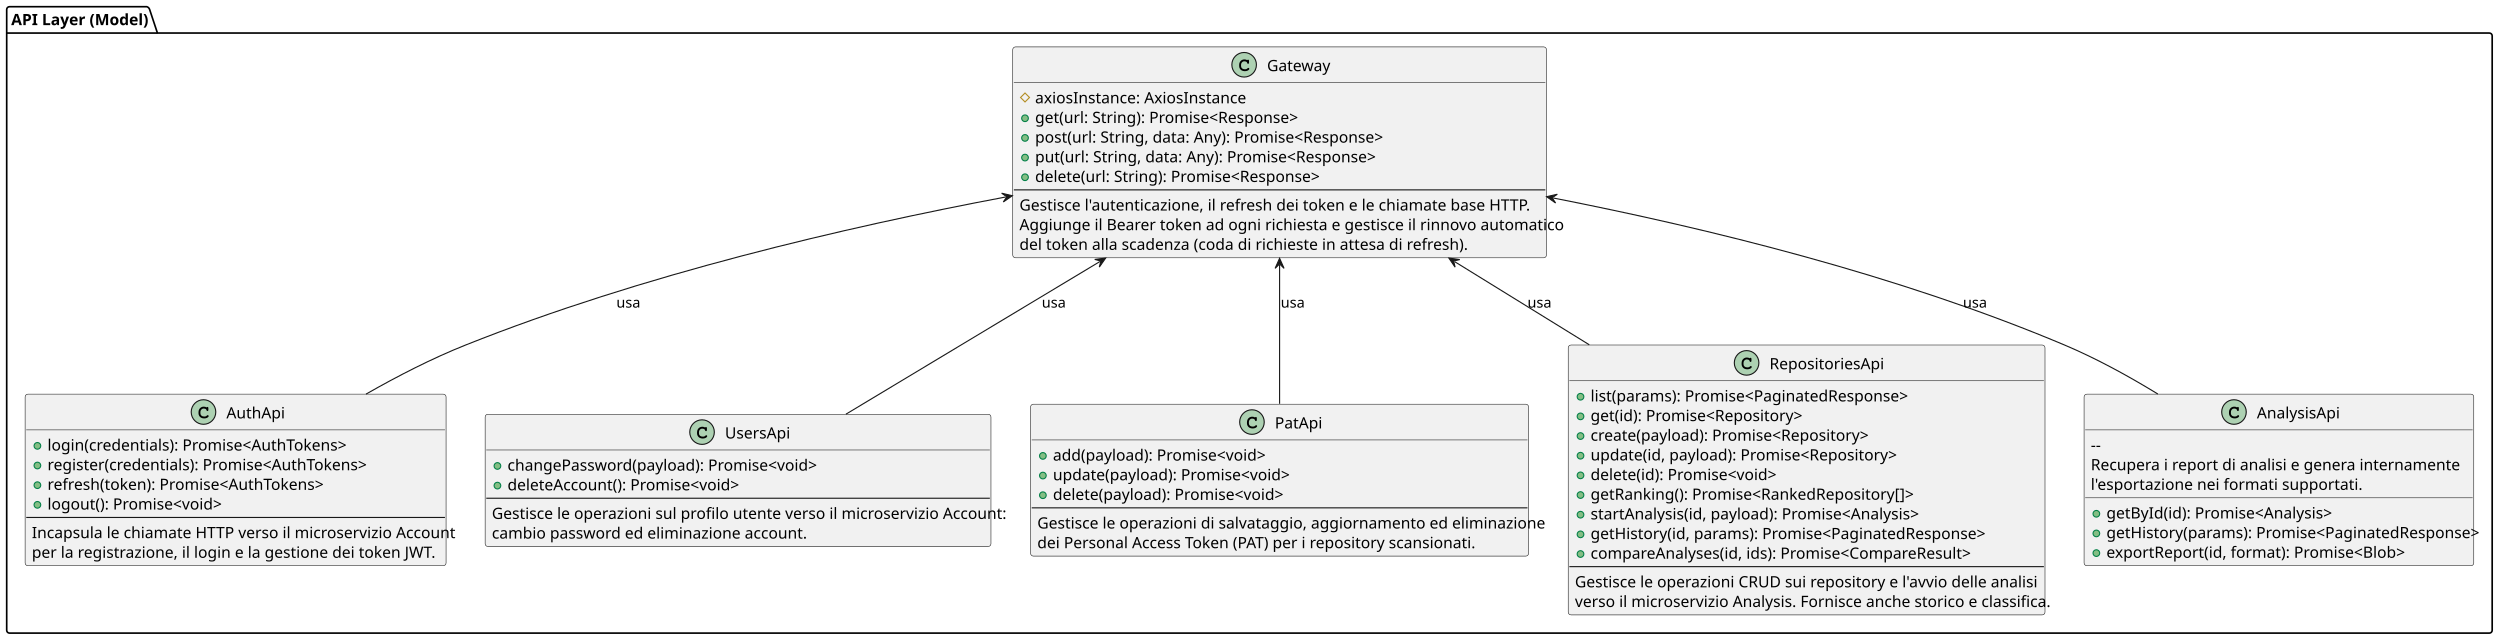
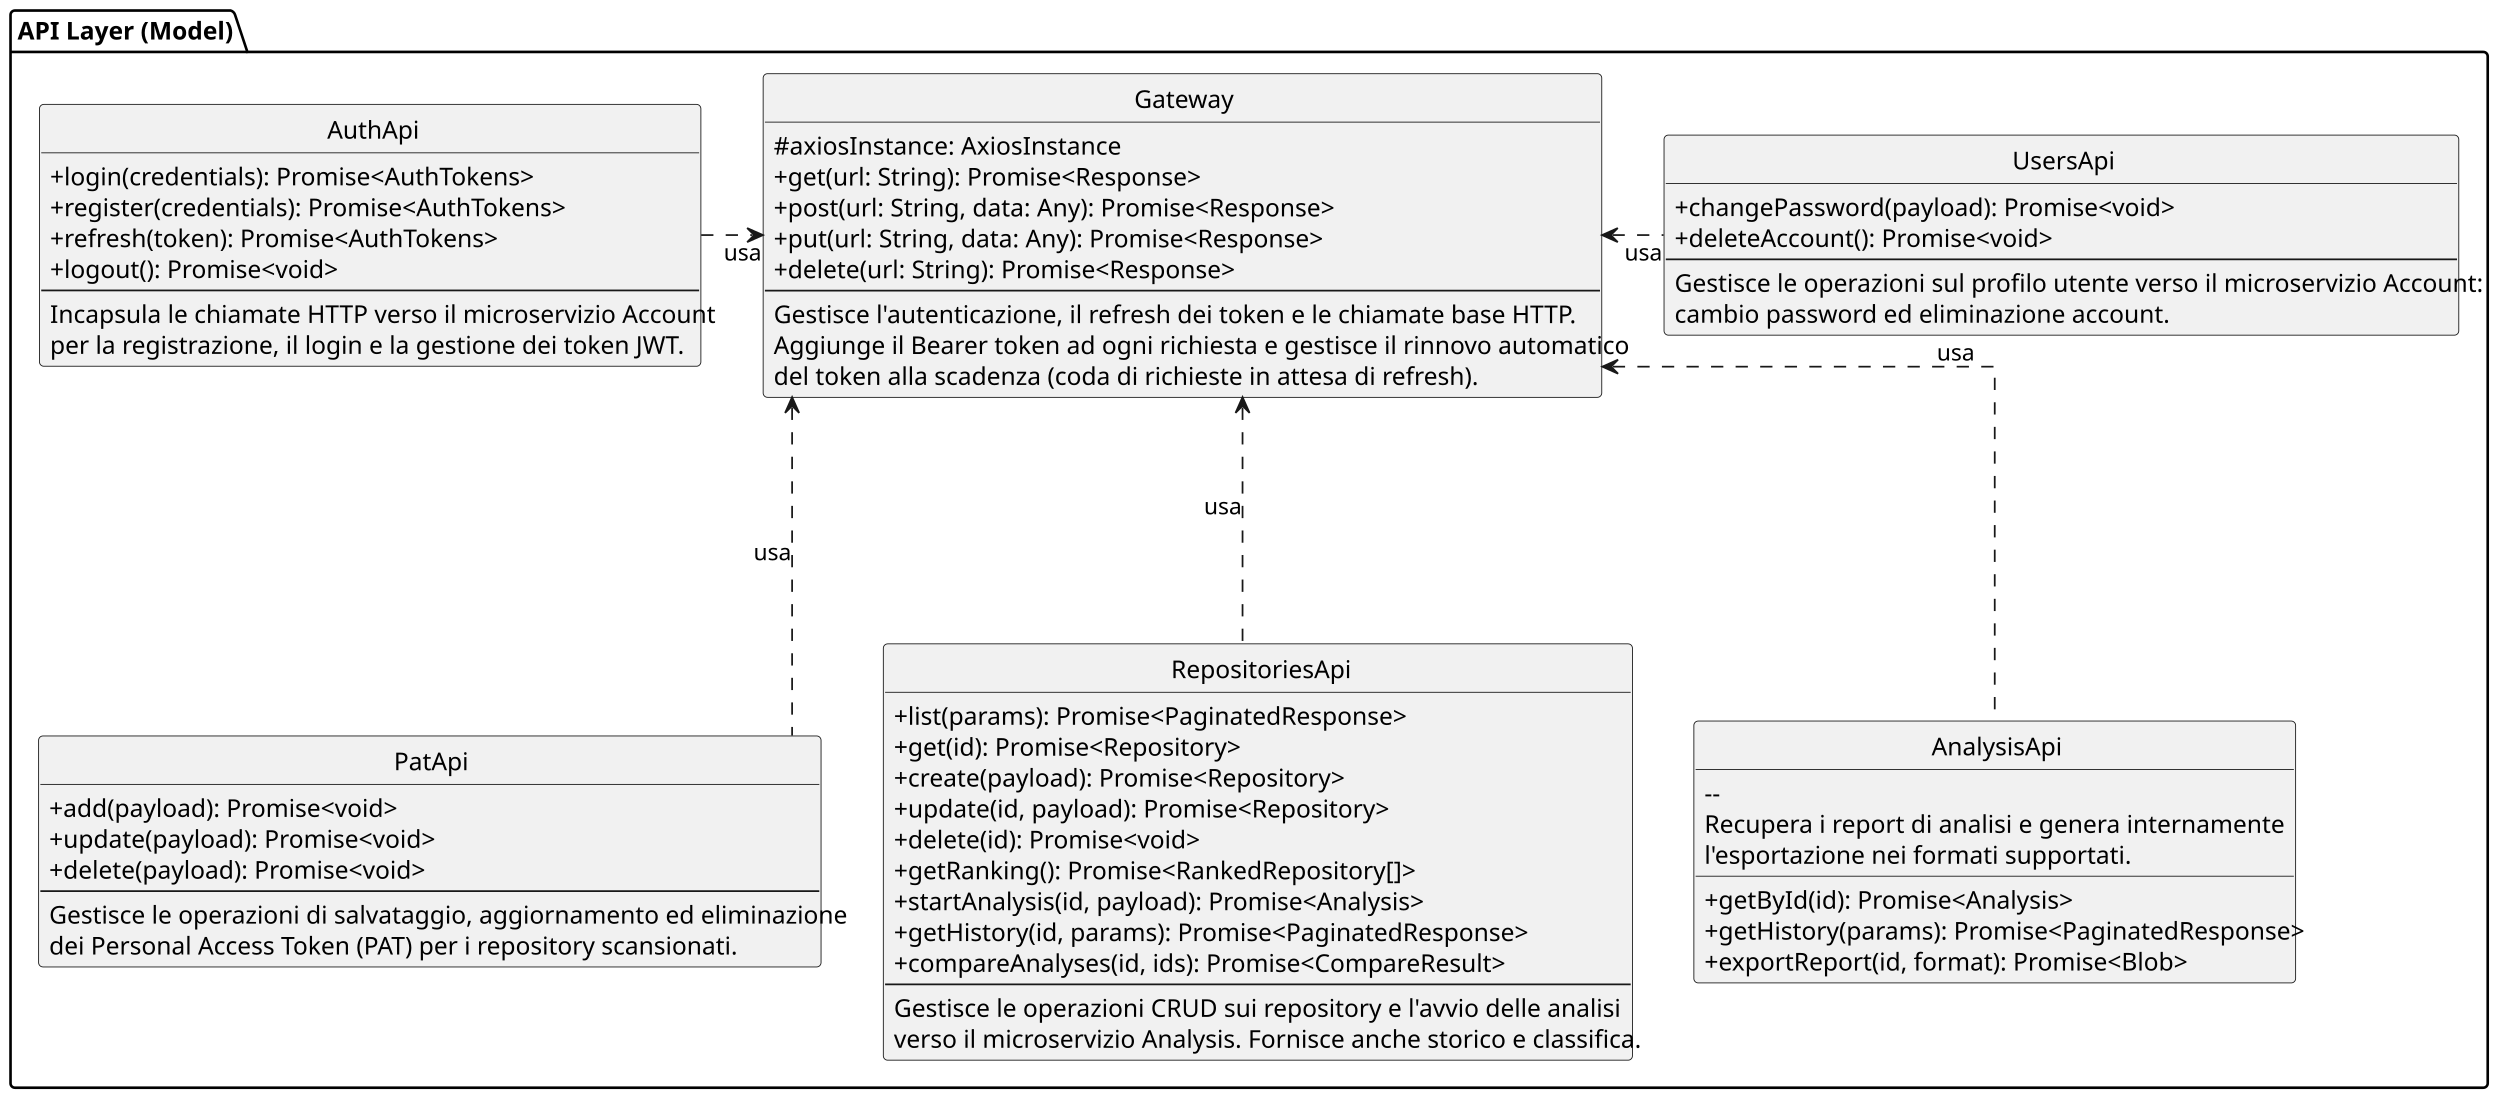
- <svg xmlns="http://www.w3.org/2000/svg" contentStyleType="text/css" height="574px" preserveAspectRatio="none" style="width:2239px;height:574px;background:#FFFFFF;" version="1.1" viewBox="0 0 2239 574" width="2239px" zoomAndPan="magnify">
+ <svg xmlns="http://www.w3.org/2000/svg" contentStyleType="text/css" height="627px" preserveAspectRatio="none" style="width:1425px;height:627px;background:#FFFFFF;" version="1.1" viewBox="0 0 1425 627" width="1425px" zoomAndPan="magnify">
  <defs />
  <g>
    <g id="cluster_API Layer (Model)">
-       <path d="M8.5,6 L131.5,6 A3.75,3.75 0 0 1 134,8.5 L141,29.609 L2229.5,29.609 A2.5,2.5 0 0 1 2232,32.109 L2232,564.5 A2.5,2.5 0 0 1 2229.5,567 L8.5,567 A2.5,2.5 0 0 1 6,564.5 L6,8.5 A2.5,2.5 0 0 1 8.5,6 " fill="none" style="stroke:#000000;stroke-width:1.5;" />
+       <path d="M8.5,6 L131.5,6 A3.75,3.75 0 0 1 134,8.5 L141,29.609 L1415.5,29.609 A2.5,2.5 0 0 1 1418,32.109 L1418,617.5 A2.5,2.5 0 0 1 1415.5,620 L8.5,620 A2.5,2.5 0 0 1 6,617.5 L6,8.5 A2.5,2.5 0 0 1 8.5,6 " fill="none" style="stroke:#000000;stroke-width:1.5;" />
      <line style="stroke:#000000;stroke-width:1.5;" x1="6" x2="141" y1="29.609" y2="29.609" />
      <text fill="#000000" font-family="sans-serif" font-size="14" font-weight="bold" lengthAdjust="spacing" textLength="122" x="10" y="22.533">API Layer (Model)</text>
    </g>
    <g id="elem_Gateway">
-       <rect codeLine="2" fill="#F1F1F1" height="188.875" id="Gateway" rx="2.5" ry="2.5" style="stroke:#181818;stroke-width:0.5;" width="478" x="907" y="42" />
-       <ellipse cx="1114.25" cy="58" fill="#ADD1B2" rx="11" ry="11" style="stroke:#181818;stroke-width:1.0;" />
-       <path d="M1117.016,53.875 Q1117.172,53.656 1117.359,53.547 Q1117.547,53.438 1117.766,53.438 Q1118.141,53.438 1118.375,53.703 Q1118.609,53.953 1118.609,54.562 L1118.609,56.016 Q1118.609,56.625 1118.375,56.891 Q1118.141,57.156 1117.766,57.156 Q1117.422,57.156 1117.219,56.953 Q1117.016,56.766 1116.906,56.25 Q1116.859,55.891 1116.672,55.703 Q1116.344,55.328 1115.734,55.109 Q1115.125,54.891 1114.5,54.891 Q1113.734,54.891 1113.094,55.219 Q1112.469,55.547 1111.969,56.297 Q1111.484,57.047 1111.484,58.078 L1111.484,59.172 Q1111.484,60.406 1112.375,61.234 Q1113.266,62.047 1114.859,62.047 Q1115.797,62.047 1116.453,61.797 Q1116.844,61.641 1117.266,61.203 Q1117.531,60.938 1117.672,60.859 Q1117.828,60.781 1118.031,60.781 Q1118.359,60.781 1118.609,61.047 Q1118.875,61.297 1118.875,61.641 Q1118.875,61.984 1118.531,62.391 Q1118.031,62.969 1117.234,63.297 Q1116.156,63.75 1114.859,63.75 Q1113.344,63.75 1112.141,63.125 Q1111.156,62.625 1110.469,61.562 Q1109.781,60.484 1109.781,59.203 L1109.781,58.047 Q1109.781,56.719 1110.391,55.578 Q1111.016,54.422 1112.109,53.812 Q1113.203,53.188 1114.438,53.188 Q1115.172,53.188 1115.812,53.359 Q1116.469,53.516 1117.016,53.875 Z " fill="#000000" />
-       <text fill="#000000" font-family="sans-serif" font-size="14" lengthAdjust="spacing" textLength="55" x="1134.75" y="63.728">Gateway</text>
-       <line style="stroke:#181818;stroke-width:0.5;" x1="908" x2="1384" y1="74" y2="74" />
-       <polygon fill="none" points="918,83.305,922,87.305,918,91.305,914,87.305" style="stroke:#B38D22;stroke-width:1.0;" />
-       <text fill="#000000" font-family="sans-serif" font-size="14" lengthAdjust="spacing" textLength="179" x="927" y="92.533">axiosInstance: AxiosInstance</text>
-       <ellipse cx="918" cy="105.914" fill="#84BE84" rx="3" ry="3" style="stroke:#038048;stroke-width:1.0;" />
-       <text fill="#000000" font-family="sans-serif" font-size="14" lengthAdjust="spacing" textLength="230" x="927" y="110.143">get(url: String): Promise&lt;Response&gt;</text>
-       <ellipse cx="918" cy="123.523" fill="#84BE84" rx="3" ry="3" style="stroke:#038048;stroke-width:1.0;" />
-       <text fill="#000000" font-family="sans-serif" font-size="14" lengthAdjust="spacing" textLength="305" x="927" y="127.752">post(url: String, data: Any): Promise&lt;Response&gt;</text>
-       <ellipse cx="918" cy="141.133" fill="#84BE84" rx="3" ry="3" style="stroke:#038048;stroke-width:1.0;" />
-       <text fill="#000000" font-family="sans-serif" font-size="14" lengthAdjust="spacing" textLength="298" x="927" y="145.361">put(url: String, data: Any): Promise&lt;Response&gt;</text>
-       <ellipse cx="918" cy="158.742" fill="#84BE84" rx="3" ry="3" style="stroke:#038048;stroke-width:1.0;" />
-       <text fill="#000000" font-family="sans-serif" font-size="14" lengthAdjust="spacing" textLength="249" x="927" y="162.971">delete(url: String): Promise&lt;Response&gt;</text>
-       <line style="stroke:#181818;stroke-width:1.0;" x1="908" x2="1384" y1="170.047" y2="170.047" />
-       <text fill="#000000" font-family="sans-serif" font-size="14" lengthAdjust="spacing" textLength="448" x="913" y="188.58">Gestisce l'autenticazione, il refresh dei token e le chiamate base HTTP.</text>
-       <text fill="#000000" font-family="sans-serif" font-size="14" lengthAdjust="spacing" textLength="466" x="913" y="206.19">Aggiunge il Bearer token ad ogni richiesta e gestisce il rinnovo automatico</text>
-       <text fill="#000000" font-family="sans-serif" font-size="14" lengthAdjust="spacing" textLength="391" x="913" y="223.799">del token alla scadenza (coda di richieste in attesa di refresh).</text>
+       <rect codeLine="9" fill="#F1F1F1" height="184.484" id="Gateway" rx="2.5" ry="2.5" style="stroke:#181818;stroke-width:0.5;" width="478" x="435" y="42" />
+       <text fill="#000000" font-family="sans-serif" font-size="14" lengthAdjust="spacing" textLength="55" x="646.5" y="61.533">Gateway</text>
+       <line style="stroke:#181818;stroke-width:0.5;" x1="436" x2="912" y1="69.609" y2="69.609" />
+       <text fill="#000000" font-family="sans-serif" font-size="14" lengthAdjust="spacing" textLength="187" x="441" y="88.143">#axiosInstance: AxiosInstance</text>
+       <text fill="#000000" font-family="sans-serif" font-size="14" lengthAdjust="spacing" textLength="238" x="441" y="105.752">+get(url: String): Promise&lt;Response&gt;</text>
+       <text fill="#000000" font-family="sans-serif" font-size="14" lengthAdjust="spacing" textLength="313" x="441" y="123.361">+post(url: String, data: Any): Promise&lt;Response&gt;</text>
+       <text fill="#000000" font-family="sans-serif" font-size="14" lengthAdjust="spacing" textLength="306" x="441" y="140.971">+put(url: String, data: Any): Promise&lt;Response&gt;</text>
+       <text fill="#000000" font-family="sans-serif" font-size="14" lengthAdjust="spacing" textLength="257" x="441" y="158.58">+delete(url: String): Promise&lt;Response&gt;</text>
+       <line style="stroke:#181818;stroke-width:1.0;" x1="436" x2="912" y1="165.656" y2="165.656" />
+       <text fill="#000000" font-family="sans-serif" font-size="14" lengthAdjust="spacing" textLength="448" x="441" y="184.19">Gestisce l'autenticazione, il refresh dei token e le chiamate base HTTP.</text>
+       <text fill="#000000" font-family="sans-serif" font-size="14" lengthAdjust="spacing" textLength="466" x="441" y="201.799">Aggiunge il Bearer token ad ogni richiesta e gestisce il rinnovo automatico</text>
+       <text fill="#000000" font-family="sans-serif" font-size="14" lengthAdjust="spacing" textLength="391" x="441" y="219.408">del token alla scadenza (coda di richieste in attesa di refresh).</text>
    </g>
    <g id="elem_AuthApi">
-       <rect codeLine="12" fill="#F1F1F1" height="153.656" id="AuthApi" rx="2.5" ry="2.5" style="stroke:#181818;stroke-width:0.5;" width="377" x="22.5" y="353" />
-       <ellipse cx="182.25" cy="369" fill="#ADD1B2" rx="11" ry="11" style="stroke:#181818;stroke-width:1.0;" />
-       <path d="M185.016,364.875 Q185.172,364.656 185.359,364.547 Q185.547,364.438 185.766,364.438 Q186.141,364.438 186.375,364.703 Q186.609,364.953 186.609,365.562 L186.609,367.016 Q186.609,367.625 186.375,367.891 Q186.141,368.156 185.766,368.156 Q185.422,368.156 185.219,367.953 Q185.016,367.766 184.906,367.25 Q184.859,366.891 184.672,366.703 Q184.344,366.328 183.734,366.109 Q183.125,365.891 182.5,365.891 Q181.734,365.891 181.094,366.219 Q180.469,366.547 179.969,367.297 Q179.484,368.047 179.484,369.078 L179.484,370.172 Q179.484,371.406 180.375,372.234 Q181.266,373.047 182.859,373.047 Q183.797,373.047 184.453,372.797 Q184.844,372.641 185.266,372.203 Q185.531,371.938 185.672,371.859 Q185.828,371.781 186.031,371.781 Q186.359,371.781 186.609,372.047 Q186.875,372.297 186.875,372.641 Q186.875,372.984 186.531,373.391 Q186.031,373.969 185.234,374.297 Q184.156,374.75 182.859,374.75 Q181.344,374.75 180.141,374.125 Q179.156,373.625 178.469,372.562 Q177.781,371.484 177.781,370.203 L177.781,369.047 Q177.781,367.719 178.391,366.578 Q179.016,365.422 180.109,364.812 Q181.203,364.188 182.438,364.188 Q183.172,364.188 183.812,364.359 Q184.469,364.516 185.016,364.875 Z " fill="#000000" />
-       <text fill="#000000" font-family="sans-serif" font-size="14" lengthAdjust="spacing" textLength="49" x="202.75" y="374.728">AuthApi</text>
-       <line style="stroke:#181818;stroke-width:0.5;" x1="23.5" x2="398.5" y1="385" y2="385" />
-       <ellipse cx="33.5" cy="399.305" fill="#84BE84" rx="3" ry="3" style="stroke:#038048;stroke-width:1.0;" />
-       <text fill="#000000" font-family="sans-serif" font-size="14" lengthAdjust="spacing" textLength="260" x="42.5" y="403.533">login(credentials): Promise&lt;AuthTokens&gt;</text>
-       <ellipse cx="33.5" cy="416.914" fill="#84BE84" rx="3" ry="3" style="stroke:#038048;stroke-width:1.0;" />
-       <text fill="#000000" font-family="sans-serif" font-size="14" lengthAdjust="spacing" textLength="278" x="42.5" y="421.143">register(credentials): Promise&lt;AuthTokens&gt;</text>
-       <ellipse cx="33.5" cy="434.523" fill="#84BE84" rx="3" ry="3" style="stroke:#038048;stroke-width:1.0;" />
-       <text fill="#000000" font-family="sans-serif" font-size="14" lengthAdjust="spacing" textLength="241" x="42.5" y="438.752">refresh(token): Promise&lt;AuthTokens&gt;</text>
-       <ellipse cx="33.5" cy="452.133" fill="#84BE84" rx="3" ry="3" style="stroke:#038048;stroke-width:1.0;" />
-       <text fill="#000000" font-family="sans-serif" font-size="14" lengthAdjust="spacing" textLength="150" x="42.5" y="456.361">logout(): Promise&lt;void&gt;</text>
-       <line style="stroke:#181818;stroke-width:1.0;" x1="23.5" x2="398.5" y1="463.438" y2="463.438" />
-       <text fill="#000000" font-family="sans-serif" font-size="14" lengthAdjust="spacing" textLength="365" x="28.5" y="481.971">Incapsula le chiamate HTTP verso il microservizio Account</text>
-       <text fill="#000000" font-family="sans-serif" font-size="14" lengthAdjust="spacing" textLength="352" x="28.5" y="499.58">per la registrazione, il login e la gestione dei token JWT.</text>
+       <rect codeLine="19" fill="#F1F1F1" height="149.266" id="AuthApi" rx="2.5" ry="2.5" style="stroke:#181818;stroke-width:0.5;" width="377" x="22.5" y="59.5" />
+       <text fill="#000000" font-family="sans-serif" font-size="14" lengthAdjust="spacing" textLength="49" x="186.5" y="79.033">AuthApi</text>
+       <line style="stroke:#181818;stroke-width:0.5;" x1="23.5" x2="398.5" y1="87.109" y2="87.109" />
+       <text fill="#000000" font-family="sans-serif" font-size="14" lengthAdjust="spacing" textLength="268" x="28.5" y="105.643">+login(credentials): Promise&lt;AuthTokens&gt;</text>
+       <text fill="#000000" font-family="sans-serif" font-size="14" lengthAdjust="spacing" textLength="286" x="28.5" y="123.252">+register(credentials): Promise&lt;AuthTokens&gt;</text>
+       <text fill="#000000" font-family="sans-serif" font-size="14" lengthAdjust="spacing" textLength="249" x="28.5" y="140.861">+refresh(token): Promise&lt;AuthTokens&gt;</text>
+       <text fill="#000000" font-family="sans-serif" font-size="14" lengthAdjust="spacing" textLength="158" x="28.5" y="158.471">+logout(): Promise&lt;void&gt;</text>
+       <line style="stroke:#181818;stroke-width:1.0;" x1="23.5" x2="398.5" y1="165.547" y2="165.547" />
+       <text fill="#000000" font-family="sans-serif" font-size="14" lengthAdjust="spacing" textLength="365" x="28.5" y="184.08">Incapsula le chiamate HTTP verso il microservizio Account</text>
+       <text fill="#000000" font-family="sans-serif" font-size="14" lengthAdjust="spacing" textLength="352" x="28.5" y="201.69">per la registrazione, il login e la gestione dei token JWT.</text>
    </g>
    <g id="elem_UsersApi">
-       <rect codeLine="21" fill="#F1F1F1" height="118.438" id="UsersApi" rx="2.5" ry="2.5" style="stroke:#181818;stroke-width:0.5;" width="453" x="434.5" y="371" />
-       <ellipse cx="628.75" cy="387" fill="#ADD1B2" rx="11" ry="11" style="stroke:#181818;stroke-width:1.0;" />
-       <path d="M631.516,382.875 Q631.672,382.656 631.859,382.547 Q632.047,382.438 632.266,382.438 Q632.641,382.438 632.875,382.703 Q633.109,382.953 633.109,383.562 L633.109,385.016 Q633.109,385.625 632.875,385.891 Q632.641,386.156 632.266,386.156 Q631.922,386.156 631.719,385.953 Q631.516,385.766 631.406,385.25 Q631.359,384.891 631.172,384.703 Q630.844,384.328 630.234,384.109 Q629.625,383.891 629,383.891 Q628.234,383.891 627.594,384.219 Q626.969,384.547 626.469,385.297 Q625.984,386.047 625.984,387.078 L625.984,388.172 Q625.984,389.406 626.875,390.234 Q627.766,391.047 629.359,391.047 Q630.297,391.047 630.953,390.797 Q631.344,390.641 631.766,390.203 Q632.031,389.938 632.172,389.859 Q632.328,389.781 632.531,389.781 Q632.859,389.781 633.109,390.047 Q633.375,390.297 633.375,390.641 Q633.375,390.984 633.031,391.391 Q632.531,391.969 631.734,392.297 Q630.656,392.75 629.359,392.75 Q627.844,392.75 626.641,392.125 Q625.656,391.625 624.969,390.562 Q624.281,389.484 624.281,388.203 L624.281,387.047 Q624.281,385.719 624.891,384.578 Q625.516,383.422 626.609,382.812 Q627.703,382.188 628.938,382.188 Q629.672,382.188 630.312,382.359 Q630.969,382.516 631.516,382.875 Z " fill="#000000" />
-       <text fill="#000000" font-family="sans-serif" font-size="14" lengthAdjust="spacing" textLength="56" x="649.25" y="392.728">UsersApi</text>
-       <line style="stroke:#181818;stroke-width:0.5;" x1="435.5" x2="886.5" y1="403" y2="403" />
-       <ellipse cx="445.5" cy="417.305" fill="#84BE84" rx="3" ry="3" style="stroke:#038048;stroke-width:1.0;" />
-       <text fill="#000000" font-family="sans-serif" font-size="14" lengthAdjust="spacing" textLength="269" x="454.5" y="421.533">changePassword(payload): Promise&lt;void&gt;</text>
-       <ellipse cx="445.5" cy="434.914" fill="#84BE84" rx="3" ry="3" style="stroke:#038048;stroke-width:1.0;" />
-       <text fill="#000000" font-family="sans-serif" font-size="14" lengthAdjust="spacing" textLength="201" x="454.5" y="439.143">deleteAccount(): Promise&lt;void&gt;</text>
-       <line style="stroke:#181818;stroke-width:1.0;" x1="435.5" x2="886.5" y1="446.219" y2="446.219" />
-       <text fill="#000000" font-family="sans-serif" font-size="14" lengthAdjust="spacing" textLength="441" x="440.5" y="464.752">Gestisce le operazioni sul profilo utente verso il microservizio Account:</text>
-       <text fill="#000000" font-family="sans-serif" font-size="14" lengthAdjust="spacing" textLength="268" x="440.5" y="482.361">cambio password ed eliminazione account.</text>
+       <rect codeLine="28" fill="#F1F1F1" height="114.047" id="UsersApi" rx="2.5" ry="2.5" style="stroke:#181818;stroke-width:0.5;" width="453" x="948.5" y="77" />
+       <text fill="#000000" font-family="sans-serif" font-size="14" lengthAdjust="spacing" textLength="56" x="1147" y="96.533">UsersApi</text>
+       <line style="stroke:#181818;stroke-width:0.5;" x1="949.5" x2="1400.5" y1="104.609" y2="104.609" />
+       <text fill="#000000" font-family="sans-serif" font-size="14" lengthAdjust="spacing" textLength="277" x="954.5" y="123.143">+changePassword(payload): Promise&lt;void&gt;</text>
+       <text fill="#000000" font-family="sans-serif" font-size="14" lengthAdjust="spacing" textLength="209" x="954.5" y="140.752">+deleteAccount(): Promise&lt;void&gt;</text>
+       <line style="stroke:#181818;stroke-width:1.0;" x1="949.5" x2="1400.5" y1="147.828" y2="147.828" />
+       <text fill="#000000" font-family="sans-serif" font-size="14" lengthAdjust="spacing" textLength="441" x="954.5" y="166.361">Gestisce le operazioni sul profilo utente verso il microservizio Account:</text>
+       <text fill="#000000" font-family="sans-serif" font-size="14" lengthAdjust="spacing" textLength="268" x="954.5" y="183.971">cambio password ed eliminazione account.</text>
    </g>
    <g id="elem_PatApi">
-       <rect codeLine="28" fill="#F1F1F1" height="136.047" id="PatApi" rx="2.5" ry="2.5" style="stroke:#181818;stroke-width:0.5;" width="446" x="923" y="362" />
-       <ellipse cx="1121.25" cy="378" fill="#ADD1B2" rx="11" ry="11" style="stroke:#181818;stroke-width:1.0;" />
-       <path d="M1124.016,373.875 Q1124.172,373.656 1124.359,373.547 Q1124.547,373.438 1124.766,373.438 Q1125.141,373.438 1125.375,373.703 Q1125.609,373.953 1125.609,374.562 L1125.609,376.016 Q1125.609,376.625 1125.375,376.891 Q1125.141,377.156 1124.766,377.156 Q1124.422,377.156 1124.219,376.953 Q1124.016,376.766 1123.906,376.25 Q1123.859,375.891 1123.672,375.703 Q1123.344,375.328 1122.734,375.109 Q1122.125,374.891 1121.5,374.891 Q1120.734,374.891 1120.094,375.219 Q1119.469,375.547 1118.969,376.297 Q1118.484,377.047 1118.484,378.078 L1118.484,379.172 Q1118.484,380.406 1119.375,381.234 Q1120.266,382.047 1121.859,382.047 Q1122.797,382.047 1123.453,381.797 Q1123.844,381.641 1124.266,381.203 Q1124.531,380.938 1124.672,380.859 Q1124.828,380.781 1125.031,380.781 Q1125.359,380.781 1125.609,381.047 Q1125.875,381.297 1125.875,381.641 Q1125.875,381.984 1125.531,382.391 Q1125.031,382.969 1124.234,383.297 Q1123.156,383.75 1121.859,383.75 Q1120.344,383.75 1119.141,383.125 Q1118.156,382.625 1117.469,381.562 Q1116.781,380.484 1116.781,379.203 L1116.781,378.047 Q1116.781,376.719 1117.391,375.578 Q1118.016,374.422 1119.109,373.812 Q1120.203,373.188 1121.438,373.188 Q1122.172,373.188 1122.812,373.359 Q1123.469,373.516 1124.016,373.875 Z " fill="#000000" />
-       <text fill="#000000" font-family="sans-serif" font-size="14" lengthAdjust="spacing" textLength="41" x="1141.75" y="383.728">PatApi</text>
-       <line style="stroke:#181818;stroke-width:0.5;" x1="924" x2="1368" y1="394" y2="394" />
-       <ellipse cx="934" cy="408.305" fill="#84BE84" rx="3" ry="3" style="stroke:#038048;stroke-width:1.0;" />
-       <text fill="#000000" font-family="sans-serif" font-size="14" lengthAdjust="spacing" textLength="185" x="943" y="412.533">add(payload): Promise&lt;void&gt;</text>
-       <ellipse cx="934" cy="425.914" fill="#84BE84" rx="3" ry="3" style="stroke:#038048;stroke-width:1.0;" />
-       <text fill="#000000" font-family="sans-serif" font-size="14" lengthAdjust="spacing" textLength="205" x="943" y="430.143">update(payload): Promise&lt;void&gt;</text>
-       <ellipse cx="934" cy="443.523" fill="#84BE84" rx="3" ry="3" style="stroke:#038048;stroke-width:1.0;" />
-       <text fill="#000000" font-family="sans-serif" font-size="14" lengthAdjust="spacing" textLength="200" x="943" y="447.752">delete(payload): Promise&lt;void&gt;</text>
-       <line style="stroke:#181818;stroke-width:1.0;" x1="924" x2="1368" y1="454.828" y2="454.828" />
-       <text fill="#000000" font-family="sans-serif" font-size="14" lengthAdjust="spacing" textLength="434" x="929" y="473.361">Gestisce le operazioni di salvataggio, aggiornamento ed eliminazione</text>
-       <text fill="#000000" font-family="sans-serif" font-size="14" lengthAdjust="spacing" textLength="391" x="929" y="490.971">dei Personal Access Token (PAT) per i repository scansionati.</text>
+       <rect codeLine="35" fill="#F1F1F1" height="131.656" id="PatApi" rx="2.5" ry="2.5" style="stroke:#181818;stroke-width:0.5;" width="446" x="22" y="419.5" />
+       <text fill="#000000" font-family="sans-serif" font-size="14" lengthAdjust="spacing" textLength="41" x="224.5" y="439.033">PatApi</text>
+       <line style="stroke:#181818;stroke-width:0.5;" x1="23" x2="467" y1="447.109" y2="447.109" />
+       <text fill="#000000" font-family="sans-serif" font-size="14" lengthAdjust="spacing" textLength="193" x="28" y="465.643">+add(payload): Promise&lt;void&gt;</text>
+       <text fill="#000000" font-family="sans-serif" font-size="14" lengthAdjust="spacing" textLength="213" x="28" y="483.252">+update(payload): Promise&lt;void&gt;</text>
+       <text fill="#000000" font-family="sans-serif" font-size="14" lengthAdjust="spacing" textLength="208" x="28" y="500.861">+delete(payload): Promise&lt;void&gt;</text>
+       <line style="stroke:#181818;stroke-width:1.0;" x1="23" x2="467" y1="507.938" y2="507.938" />
+       <text fill="#000000" font-family="sans-serif" font-size="14" lengthAdjust="spacing" textLength="434" x="28" y="526.471">Gestisce le operazioni di salvataggio, aggiornamento ed eliminazione</text>
+       <text fill="#000000" font-family="sans-serif" font-size="14" lengthAdjust="spacing" textLength="391" x="28" y="544.08">dei Personal Access Token (PAT) per i repository scansionati.</text>
    </g>
    <g id="elem_RepositoriesApi">
-       <rect codeLine="36" fill="#F1F1F1" height="241.703" id="RepositoriesApi" rx="2.5" ry="2.5" style="stroke:#181818;stroke-width:0.5;" width="427" x="1404.5" y="309" />
-       <ellipse cx="1564.25" cy="325" fill="#ADD1B2" rx="11" ry="11" style="stroke:#181818;stroke-width:1.0;" />
-       <path d="M1567.016,320.875 Q1567.172,320.656 1567.359,320.547 Q1567.547,320.438 1567.766,320.438 Q1568.141,320.438 1568.375,320.703 Q1568.609,320.953 1568.609,321.562 L1568.609,323.016 Q1568.609,323.625 1568.375,323.891 Q1568.141,324.156 1567.766,324.156 Q1567.422,324.156 1567.219,323.953 Q1567.016,323.766 1566.906,323.25 Q1566.859,322.891 1566.672,322.703 Q1566.344,322.328 1565.734,322.109 Q1565.125,321.891 1564.5,321.891 Q1563.734,321.891 1563.094,322.219 Q1562.469,322.547 1561.969,323.297 Q1561.484,324.047 1561.484,325.078 L1561.484,326.172 Q1561.484,327.406 1562.375,328.234 Q1563.266,329.047 1564.859,329.047 Q1565.797,329.047 1566.453,328.797 Q1566.844,328.641 1567.266,328.203 Q1567.531,327.938 1567.672,327.859 Q1567.828,327.781 1568.031,327.781 Q1568.359,327.781 1568.609,328.047 Q1568.875,328.297 1568.875,328.641 Q1568.875,328.984 1568.531,329.391 Q1568.031,329.969 1567.234,330.297 Q1566.156,330.75 1564.859,330.75 Q1563.344,330.75 1562.141,330.125 Q1561.156,329.625 1560.469,328.562 Q1559.781,327.484 1559.781,326.203 L1559.781,325.047 Q1559.781,323.719 1560.391,322.578 Q1561.016,321.422 1562.109,320.812 Q1563.203,320.188 1564.438,320.188 Q1565.172,320.188 1565.812,320.359 Q1566.469,320.516 1567.016,320.875 Z " fill="#000000" />
-       <text fill="#000000" font-family="sans-serif" font-size="14" lengthAdjust="spacing" textLength="99" x="1584.75" y="330.728">RepositoriesApi</text>
-       <line style="stroke:#181818;stroke-width:0.5;" x1="1405.5" x2="1830.5" y1="341" y2="341" />
-       <ellipse cx="1415.5" cy="355.305" fill="#84BE84" rx="3" ry="3" style="stroke:#038048;stroke-width:1.0;" />
-       <text fill="#000000" font-family="sans-serif" font-size="14" lengthAdjust="spacing" textLength="277" x="1424.5" y="359.533">list(params): Promise&lt;PaginatedResponse&gt;</text>
-       <ellipse cx="1415.5" cy="372.914" fill="#84BE84" rx="3" ry="3" style="stroke:#038048;stroke-width:1.0;" />
-       <text fill="#000000" font-family="sans-serif" font-size="14" lengthAdjust="spacing" textLength="184" x="1424.5" y="377.143">get(id): Promise&lt;Repository&gt;</text>
-       <ellipse cx="1415.5" cy="390.523" fill="#84BE84" rx="3" ry="3" style="stroke:#038048;stroke-width:1.0;" />
-       <text fill="#000000" font-family="sans-serif" font-size="14" lengthAdjust="spacing" textLength="243" x="1424.5" y="394.752">create(payload): Promise&lt;Repository&gt;</text>
-       <ellipse cx="1415.5" cy="408.133" fill="#84BE84" rx="3" ry="3" style="stroke:#038048;stroke-width:1.0;" />
-       <text fill="#000000" font-family="sans-serif" font-size="14" lengthAdjust="spacing" textLength="266" x="1424.5" y="412.361">update(id, payload): Promise&lt;Repository&gt;</text>
-       <ellipse cx="1415.5" cy="425.742" fill="#84BE84" rx="3" ry="3" style="stroke:#038048;stroke-width:1.0;" />
-       <text fill="#000000" font-family="sans-serif" font-size="14" lengthAdjust="spacing" textLength="161" x="1424.5" y="429.971">delete(id): Promise&lt;void&gt;</text>
-       <ellipse cx="1415.5" cy="443.352" fill="#84BE84" rx="3" ry="3" style="stroke:#038048;stroke-width:1.0;" />
-       <text fill="#000000" font-family="sans-serif" font-size="14" lengthAdjust="spacing" textLength="282" x="1424.5" y="447.58">getRanking(): Promise&lt;RankedRepository[]&gt;</text>
-       <ellipse cx="1415.5" cy="460.961" fill="#84BE84" rx="3" ry="3" style="stroke:#038048;stroke-width:1.0;" />
-       <text fill="#000000" font-family="sans-serif" font-size="14" lengthAdjust="spacing" textLength="286" x="1424.5" y="465.19">startAnalysis(id, payload): Promise&lt;Analysis&gt;</text>
-       <ellipse cx="1415.5" cy="478.57" fill="#84BE84" rx="3" ry="3" style="stroke:#038048;stroke-width:1.0;" />
-       <text fill="#000000" font-family="sans-serif" font-size="14" lengthAdjust="spacing" textLength="342" x="1424.5" y="482.799">getHistory(id, params): Promise&lt;PaginatedResponse&gt;</text>
-       <ellipse cx="1415.5" cy="496.18" fill="#84BE84" rx="3" ry="3" style="stroke:#038048;stroke-width:1.0;" />
-       <text fill="#000000" font-family="sans-serif" font-size="14" lengthAdjust="spacing" textLength="332" x="1424.5" y="500.408">compareAnalyses(id, ids): Promise&lt;CompareResult&gt;</text>
-       <line style="stroke:#181818;stroke-width:1.0;" x1="1405.5" x2="1830.5" y1="507.484" y2="507.484" />
-       <text fill="#000000" font-family="sans-serif" font-size="14" lengthAdjust="spacing" textLength="404" x="1410.5" y="526.018">Gestisce le operazioni CRUD sui repository e l'avvio delle analisi</text>
-       <text fill="#000000" font-family="sans-serif" font-size="14" lengthAdjust="spacing" textLength="415" x="1410.5" y="543.627">verso il microservizio Analysis. Fornisce anche storico e classifica.</text>
+       <rect codeLine="43" fill="#F1F1F1" height="237.312" id="RepositoriesApi" rx="2.5" ry="2.5" style="stroke:#181818;stroke-width:0.5;" width="427" x="503.5" y="367" />
+       <text fill="#000000" font-family="sans-serif" font-size="14" lengthAdjust="spacing" textLength="99" x="667.5" y="386.533">RepositoriesApi</text>
+       <line style="stroke:#181818;stroke-width:0.5;" x1="504.5" x2="929.5" y1="394.609" y2="394.609" />
+       <text fill="#000000" font-family="sans-serif" font-size="14" lengthAdjust="spacing" textLength="285" x="509.5" y="413.143">+list(params): Promise&lt;PaginatedResponse&gt;</text>
+       <text fill="#000000" font-family="sans-serif" font-size="14" lengthAdjust="spacing" textLength="192" x="509.5" y="430.752">+get(id): Promise&lt;Repository&gt;</text>
+       <text fill="#000000" font-family="sans-serif" font-size="14" lengthAdjust="spacing" textLength="251" x="509.5" y="448.361">+create(payload): Promise&lt;Repository&gt;</text>
+       <text fill="#000000" font-family="sans-serif" font-size="14" lengthAdjust="spacing" textLength="274" x="509.5" y="465.971">+update(id, payload): Promise&lt;Repository&gt;</text>
+       <text fill="#000000" font-family="sans-serif" font-size="14" lengthAdjust="spacing" textLength="169" x="509.5" y="483.58">+delete(id): Promise&lt;void&gt;</text>
+       <text fill="#000000" font-family="sans-serif" font-size="14" lengthAdjust="spacing" textLength="290" x="509.5" y="501.19">+getRanking(): Promise&lt;RankedRepository[]&gt;</text>
+       <text fill="#000000" font-family="sans-serif" font-size="14" lengthAdjust="spacing" textLength="294" x="509.5" y="518.799">+startAnalysis(id, payload): Promise&lt;Analysis&gt;</text>
+       <text fill="#000000" font-family="sans-serif" font-size="14" lengthAdjust="spacing" textLength="350" x="509.5" y="536.408">+getHistory(id, params): Promise&lt;PaginatedResponse&gt;</text>
+       <text fill="#000000" font-family="sans-serif" font-size="14" lengthAdjust="spacing" textLength="340" x="509.5" y="554.018">+compareAnalyses(id, ids): Promise&lt;CompareResult&gt;</text>
+       <line style="stroke:#181818;stroke-width:1.0;" x1="504.5" x2="929.5" y1="561.094" y2="561.094" />
+       <text fill="#000000" font-family="sans-serif" font-size="14" lengthAdjust="spacing" textLength="404" x="509.5" y="579.627">Gestisce le operazioni CRUD sui repository e l'avvio delle analisi</text>
+       <text fill="#000000" font-family="sans-serif" font-size="14" lengthAdjust="spacing" textLength="415" x="509.5" y="597.236">verso il microservizio Analysis. Fornisce anche storico e classifica.</text>
    </g>
    <g id="elem_AnalysisApi">
-       <rect codeLine="50" fill="#F1F1F1" height="153.656" id="AnalysisApi" rx="2.5" ry="2.5" style="stroke:#181818;stroke-width:0.5;" width="349" x="1866.5" y="353" />
-       <ellipse cx="2000.75" cy="369" fill="#ADD1B2" rx="11" ry="11" style="stroke:#181818;stroke-width:1.0;" />
-       <path d="M2003.516,364.875 Q2003.672,364.656 2003.859,364.547 Q2004.047,364.438 2004.266,364.438 Q2004.641,364.438 2004.875,364.703 Q2005.109,364.953 2005.109,365.562 L2005.109,367.016 Q2005.109,367.625 2004.875,367.891 Q2004.641,368.156 2004.266,368.156 Q2003.922,368.156 2003.719,367.953 Q2003.516,367.766 2003.406,367.25 Q2003.359,366.891 2003.172,366.703 Q2002.844,366.328 2002.234,366.109 Q2001.625,365.891 2001,365.891 Q2000.234,365.891 1999.594,366.219 Q1998.969,366.547 1998.469,367.297 Q1997.984,368.047 1997.984,369.078 L1997.984,370.172 Q1997.984,371.406 1998.875,372.234 Q1999.766,373.047 2001.359,373.047 Q2002.297,373.047 2002.953,372.797 Q2003.344,372.641 2003.766,372.203 Q2004.031,371.938 2004.172,371.859 Q2004.328,371.781 2004.531,371.781 Q2004.859,371.781 2005.109,372.047 Q2005.375,372.297 2005.375,372.641 Q2005.375,372.984 2005.031,373.391 Q2004.531,373.969 2003.734,374.297 Q2002.656,374.75 2001.359,374.75 Q1999.844,374.75 1998.641,374.125 Q1997.656,373.625 1996.969,372.562 Q1996.281,371.484 1996.281,370.203 L1996.281,369.047 Q1996.281,367.719 1996.891,366.578 Q1997.516,365.422 1998.609,364.812 Q1999.703,364.188 2000.938,364.188 Q2001.672,364.188 2002.312,364.359 Q2002.969,364.516 2003.516,364.875 Z " fill="#000000" />
-       <text fill="#000000" font-family="sans-serif" font-size="14" lengthAdjust="spacing" textLength="72" x="2021.25" y="374.728">AnalysisApi</text>
-       <line style="stroke:#181818;stroke-width:0.5;" x1="1867.5" x2="2214.5" y1="385" y2="385" />
-       <text fill="#000000" font-family="sans-serif" font-size="14" lengthAdjust="spacing" textLength="10" x="1872.5" y="403.533">--</text>
-       <text fill="#000000" font-family="sans-serif" font-size="14" lengthAdjust="spacing" textLength="318" x="1872.5" y="421.143">Recupera i report di analisi e genera internamente</text>
-       <text fill="#000000" font-family="sans-serif" font-size="14" lengthAdjust="spacing" textLength="228" x="1872.5" y="438.752">l'esportazione nei formati supportati.</text>
-       <line style="stroke:#181818;stroke-width:0.5;" x1="1867.5" x2="2214.5" y1="445.828" y2="445.828" />
-       <ellipse cx="1877.5" cy="460.133" fill="#84BE84" rx="3" ry="3" style="stroke:#038048;stroke-width:1.0;" />
-       <text fill="#000000" font-family="sans-serif" font-size="14" lengthAdjust="spacing" textLength="195" x="1886.5" y="464.361">getById(id): Promise&lt;Analysis&gt;</text>
-       <ellipse cx="1877.5" cy="477.742" fill="#84BE84" rx="3" ry="3" style="stroke:#038048;stroke-width:1.0;" />
-       <text fill="#000000" font-family="sans-serif" font-size="14" lengthAdjust="spacing" textLength="323" x="1886.5" y="481.971">getHistory(params): Promise&lt;PaginatedResponse&gt;</text>
-       <ellipse cx="1877.5" cy="495.352" fill="#84BE84" rx="3" ry="3" style="stroke:#038048;stroke-width:1.0;" />
-       <text fill="#000000" font-family="sans-serif" font-size="14" lengthAdjust="spacing" textLength="254" x="1886.5" y="499.58">exportReport(id, format): Promise&lt;Blob&gt;</text>
+       <rect codeLine="57" fill="#F1F1F1" height="149.266" id="AnalysisApi" rx="2.5" ry="2.5" style="stroke:#181818;stroke-width:0.5;" width="343" x="965.5" y="411" />
+       <text fill="#000000" font-family="sans-serif" font-size="14" lengthAdjust="spacing" textLength="72" x="1101" y="430.533">AnalysisApi</text>
+       <line style="stroke:#181818;stroke-width:0.5;" x1="966.5" x2="1307.5" y1="438.609" y2="438.609" />
+       <text fill="#000000" font-family="sans-serif" font-size="14" lengthAdjust="spacing" textLength="10" x="971.5" y="457.143">--</text>
+       <text fill="#000000" font-family="sans-serif" font-size="14" lengthAdjust="spacing" textLength="318" x="971.5" y="474.752">Recupera i report di analisi e genera internamente</text>
+       <text fill="#000000" font-family="sans-serif" font-size="14" lengthAdjust="spacing" textLength="228" x="971.5" y="492.361">l'esportazione nei formati supportati.</text>
+       <line style="stroke:#181818;stroke-width:0.5;" x1="966.5" x2="1307.5" y1="499.438" y2="499.438" />
+       <text fill="#000000" font-family="sans-serif" font-size="14" lengthAdjust="spacing" textLength="203" x="971.5" y="517.971">+getById(id): Promise&lt;Analysis&gt;</text>
+       <text fill="#000000" font-family="sans-serif" font-size="14" lengthAdjust="spacing" textLength="331" x="971.5" y="535.58">+getHistory(params): Promise&lt;PaginatedResponse&gt;</text>
+       <text fill="#000000" font-family="sans-serif" font-size="14" lengthAdjust="spacing" textLength="262" x="971.5" y="553.189">+exportReport(id, format): Promise&lt;Blob&gt;</text>
    </g>
-     <g id="link_Gateway_AuthApi">
-       <path codeLine="58" d="M900.754,176.404 C755.794,203.794 574.92,246.06 417,309 C387.01,320.95 356.17,336.76 327.79,352.97 " fill="none" id="Gateway-backto-AuthApi" style="stroke:#181818;stroke-width:1.0;" />
-       <polygon fill="#181818" points="906.65,175.29,897.064,173.03,901.737,176.218,898.549,180.891,906.65,175.29" style="stroke:#181818;stroke-width:1.0;" />
-       <text fill="#000000" font-family="sans-serif" font-size="13" lengthAdjust="spacing" textLength="21" x="552" y="275.495">usa</text>
+     <g id="link_AuthApi_Gateway">
+       <path codeLine="65" d="M399.65,134 C411.29,134 417.07,134 428.88,134 " fill="none" id="AuthApi-to-Gateway" style="stroke:#181818;stroke-width:1.0;stroke-dasharray:7.0,7.0;" />
+       <polygon fill="#181818" points="434.88,134,425.88,130,429.88,134,425.88,138,434.88,134" style="stroke:#181818;stroke-width:1.0;" />
+       <text fill="#000000" font-family="sans-serif" font-size="13" lengthAdjust="spacing" textLength="21" x="412.52" y="148.495">usa</text>
    </g>
    <g id="link_Gateway_UsersApi">
-       <path codeLine="59" d="M985.067,234.231 C908.617,280.181 824.07,330.99 757.62,370.93 " fill="none" id="Gateway-backto-UsersApi" style="stroke:#181818;stroke-width:1.0;" />
-       <polygon fill="#181818" points="990.21,231.14,980.436,232.348,985.924,233.716,984.557,239.205,990.21,231.14" style="stroke:#181818;stroke-width:1.0;" />
-       <text fill="#000000" font-family="sans-serif" font-size="13" lengthAdjust="spacing" textLength="21" x="933" y="275.495">usa</text>
+       <path codeLine="66" d="M919.13,134 C930.84,134 936.58,134 948.25,134 " fill="none" id="Gateway-backto-UsersApi" style="stroke:#181818;stroke-width:1.0;stroke-dasharray:7.0,7.0;" />
+       <polygon fill="#181818" points="913.13,134,922.13,138,918.13,134,922.13,130,913.13,134" style="stroke:#181818;stroke-width:1.0;" />
+       <text fill="#000000" font-family="sans-serif" font-size="13" lengthAdjust="spacing" textLength="21" x="925.94" y="148.495">usa</text>
    </g>
    <g id="link_Gateway_PatApi">
-       <path codeLine="60" d="M1146,237.34 C1146,279.78 1146,322.97 1146,361.67 " fill="none" id="Gateway-backto-PatApi" style="stroke:#181818;stroke-width:1.0;" />
-       <polygon fill="#181818" points="1146,231.34,1142,240.34,1146,236.34,1150,240.34,1146,231.34" style="stroke:#181818;stroke-width:1.0;" />
-       <text fill="#000000" font-family="sans-serif" font-size="13" lengthAdjust="spacing" textLength="21" x="1147" y="275.495">usa</text>
+       <path codeLine="67" d="M451.5,232.35 C451.5,292.97 451.5,364.81 451.5,419.3 " fill="none" id="Gateway-backto-PatApi" style="stroke:#181818;stroke-width:1.0;stroke-dasharray:7.0,7.0;" />
+       <polygon fill="#181818" points="451.5,226.35,447.5,235.35,451.5,231.35,455.5,235.35,451.5,226.35" style="stroke:#181818;stroke-width:1.0;" />
+       <text fill="#000000" font-family="sans-serif" font-size="13" lengthAdjust="spacing" textLength="21" x="429.5" y="319.315">usa</text>
    </g>
    <g id="link_Gateway_RepositoriesApi">
-       <path codeLine="61" d="M1302.725,234.293 C1342.755,259.013 1381.41,282.89 1423.37,308.8 " fill="none" id="Gateway-backto-RepositoriesApi" style="stroke:#181818;stroke-width:1.0;" />
-       <polygon fill="#181818" points="1297.62,231.14,1303.176,239.272,1301.874,233.767,1307.379,232.465,1297.62,231.14" style="stroke:#181818;stroke-width:1.0;" />
-       <text fill="#000000" font-family="sans-serif" font-size="13" lengthAdjust="spacing" textLength="21" x="1368" y="275.495">usa</text>
+       <path codeLine="68" d="M708.25,232.35 C708.25,275.37 708.25,321.07 708.25,366.94 " fill="none" id="Gateway-backto-RepositoriesApi" style="stroke:#181818;stroke-width:1.0;stroke-dasharray:7.0,7.0;" />
+       <polygon fill="#181818" points="708.25,226.35,704.25,235.35,708.25,231.35,712.25,235.35,708.25,226.35" style="stroke:#181818;stroke-width:1.0;" />
+       <text fill="#000000" font-family="sans-serif" font-size="13" lengthAdjust="spacing" textLength="21" x="686.25" y="293.145">usa</text>
    </g>
    <g id="link_Gateway_AnalysisApi">
-       <path codeLine="62" d="M1391.038,177.315 C1529.928,204.565 1700.39,246.35 1849,309 C1877.25,320.91 1906.11,336.7 1932.59,352.91 " fill="none" id="Gateway-backto-AnalysisApi" style="stroke:#181818;stroke-width:1.0;" />
-       <polygon fill="#181818" points="1385.15,176.16,1393.211,181.818,1390.056,177.123,1394.752,173.968,1385.15,176.16" style="stroke:#181818;stroke-width:1.0;" />
-       <text fill="#000000" font-family="sans-serif" font-size="13" lengthAdjust="spacing" textLength="21" x="1758" y="275.495">usa</text>
+       <path codeLine="69" d="M919.3,209 C1032.39,209 1137,209 1137,209 C1137,209 1137,328.79 1137,410.68 " fill="none" id="Gateway-backto-AnalysisApi" style="stroke:#181818;stroke-width:1.0;stroke-dasharray:7.0,7.0;" />
+       <polygon fill="#181818" points="913.3,209,922.3,213,918.3,209,922.3,205,913.3,209" style="stroke:#181818;stroke-width:1.0;" />
+       <text fill="#000000" font-family="sans-serif" font-size="13" lengthAdjust="spacing" textLength="21" x="1103.99" y="205.495">usa</text>
    </g>
  </g>
</svg>
